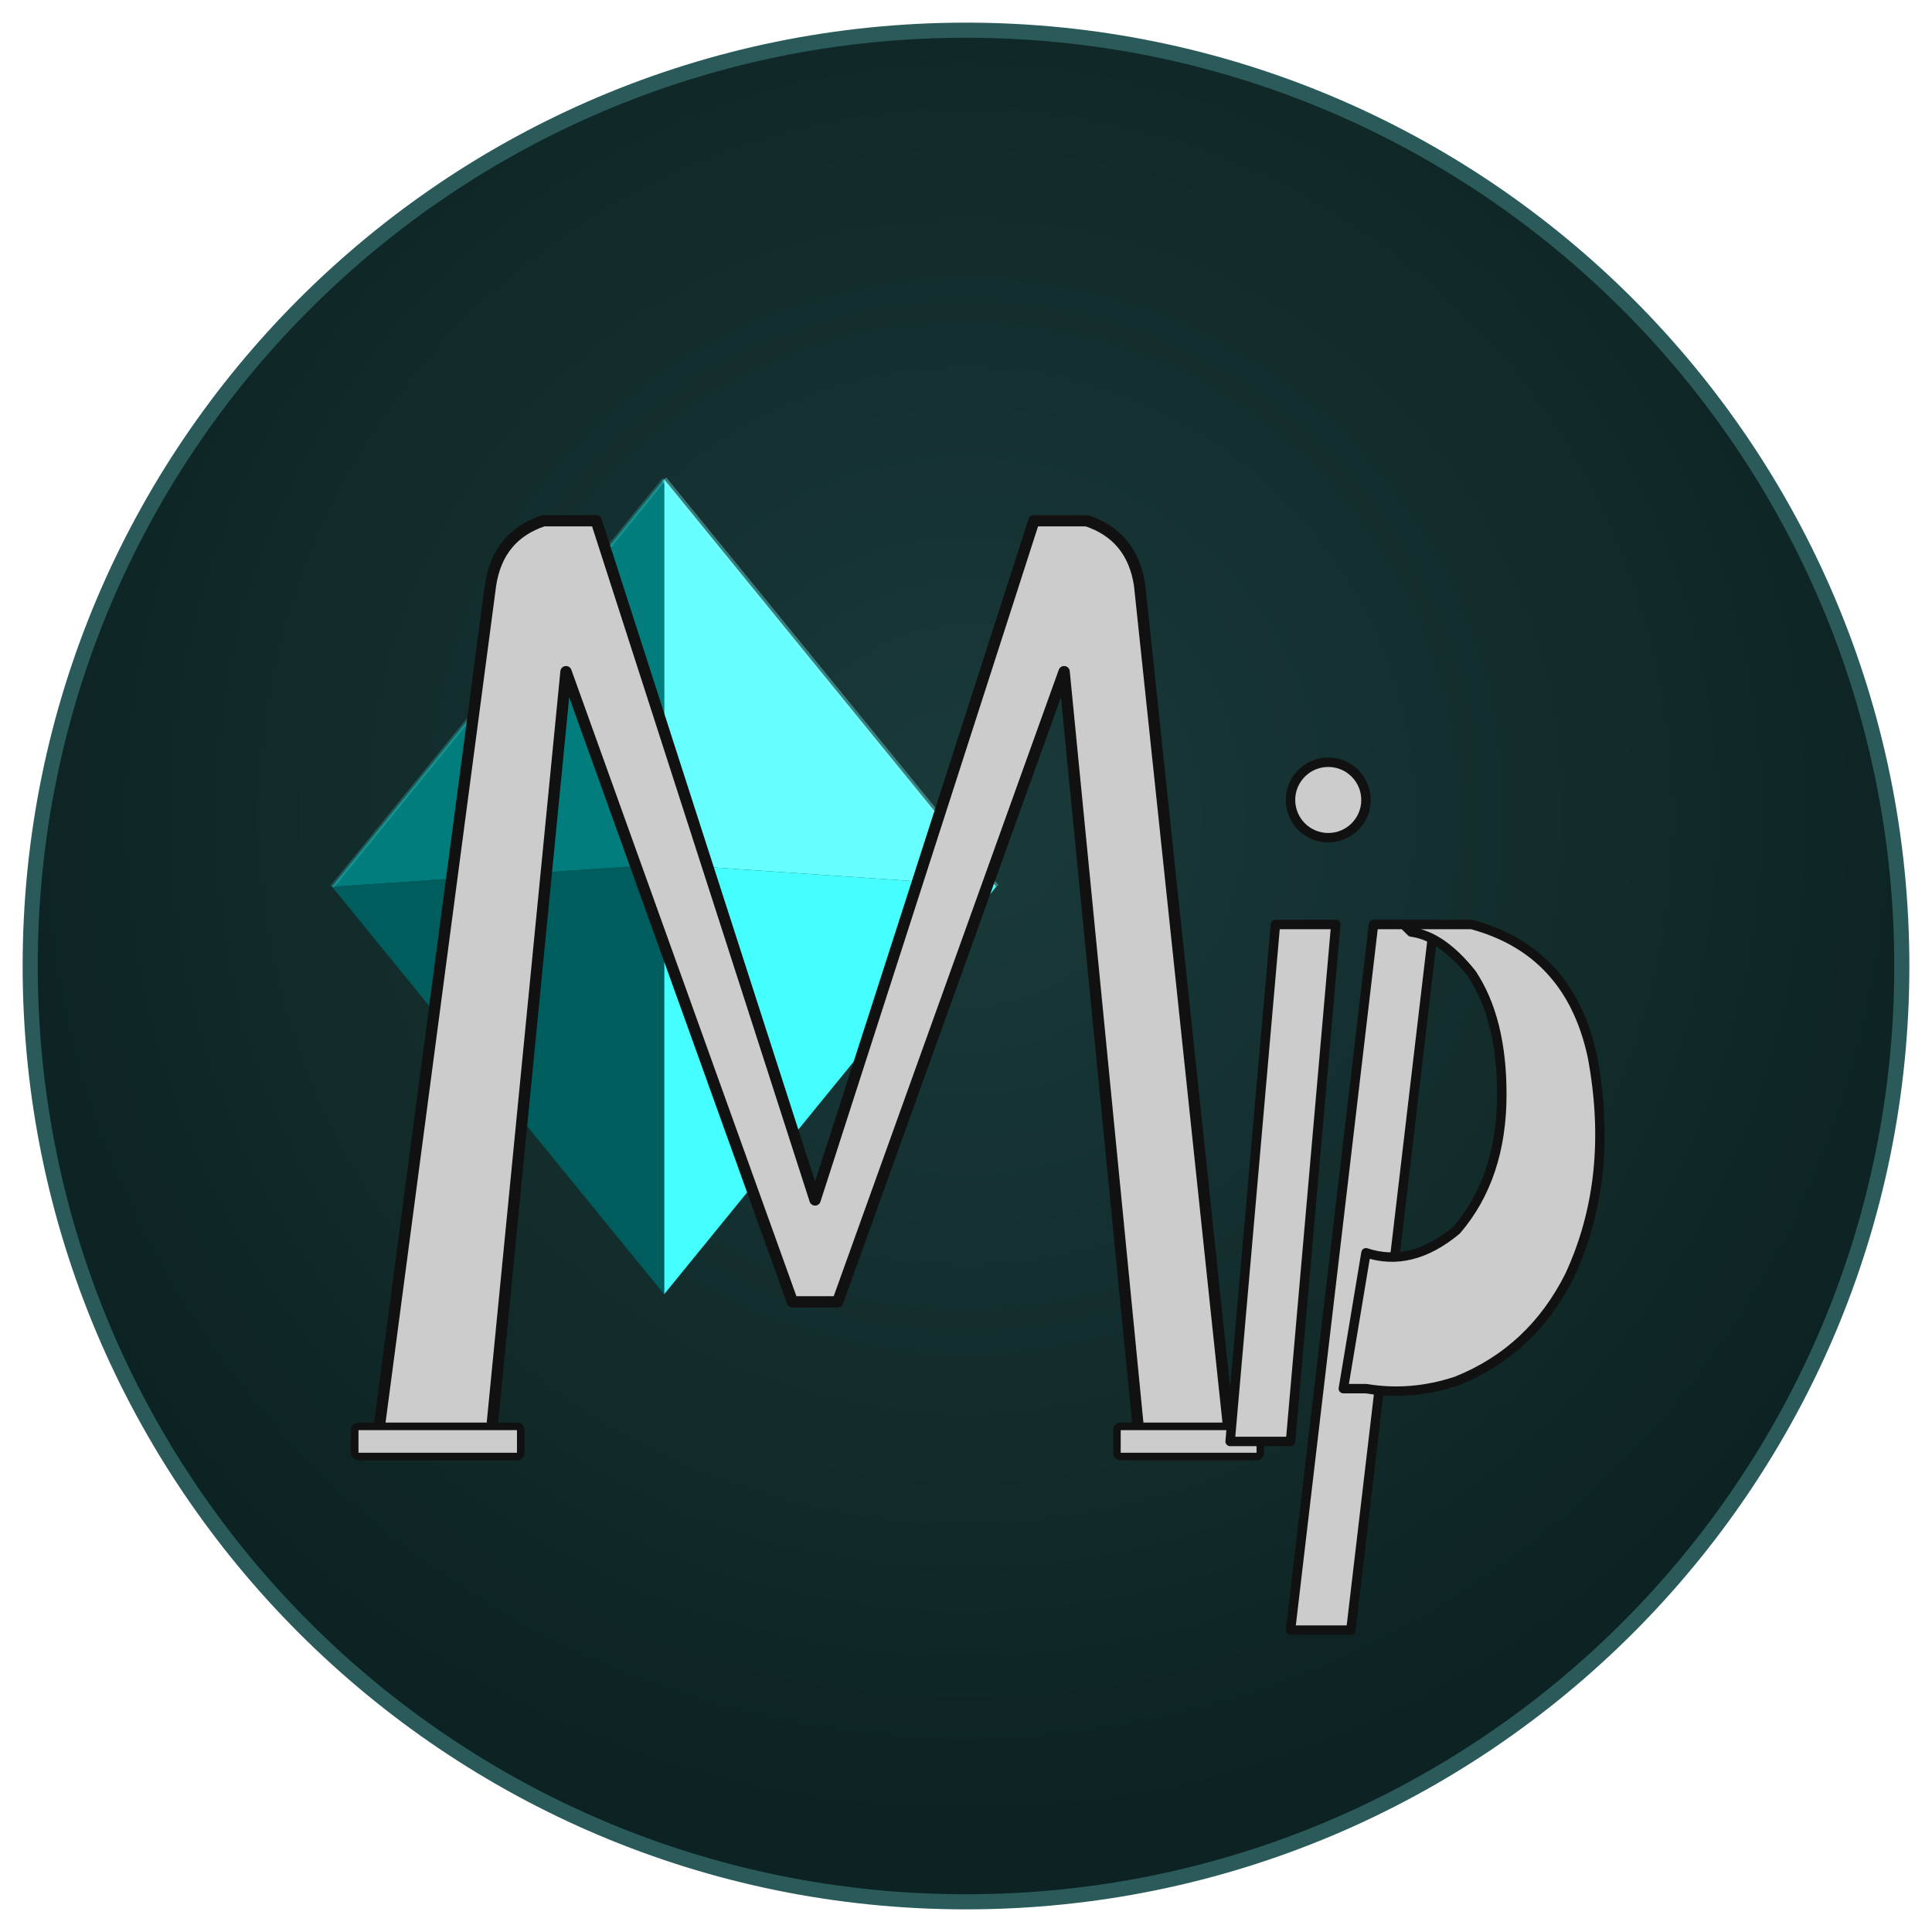
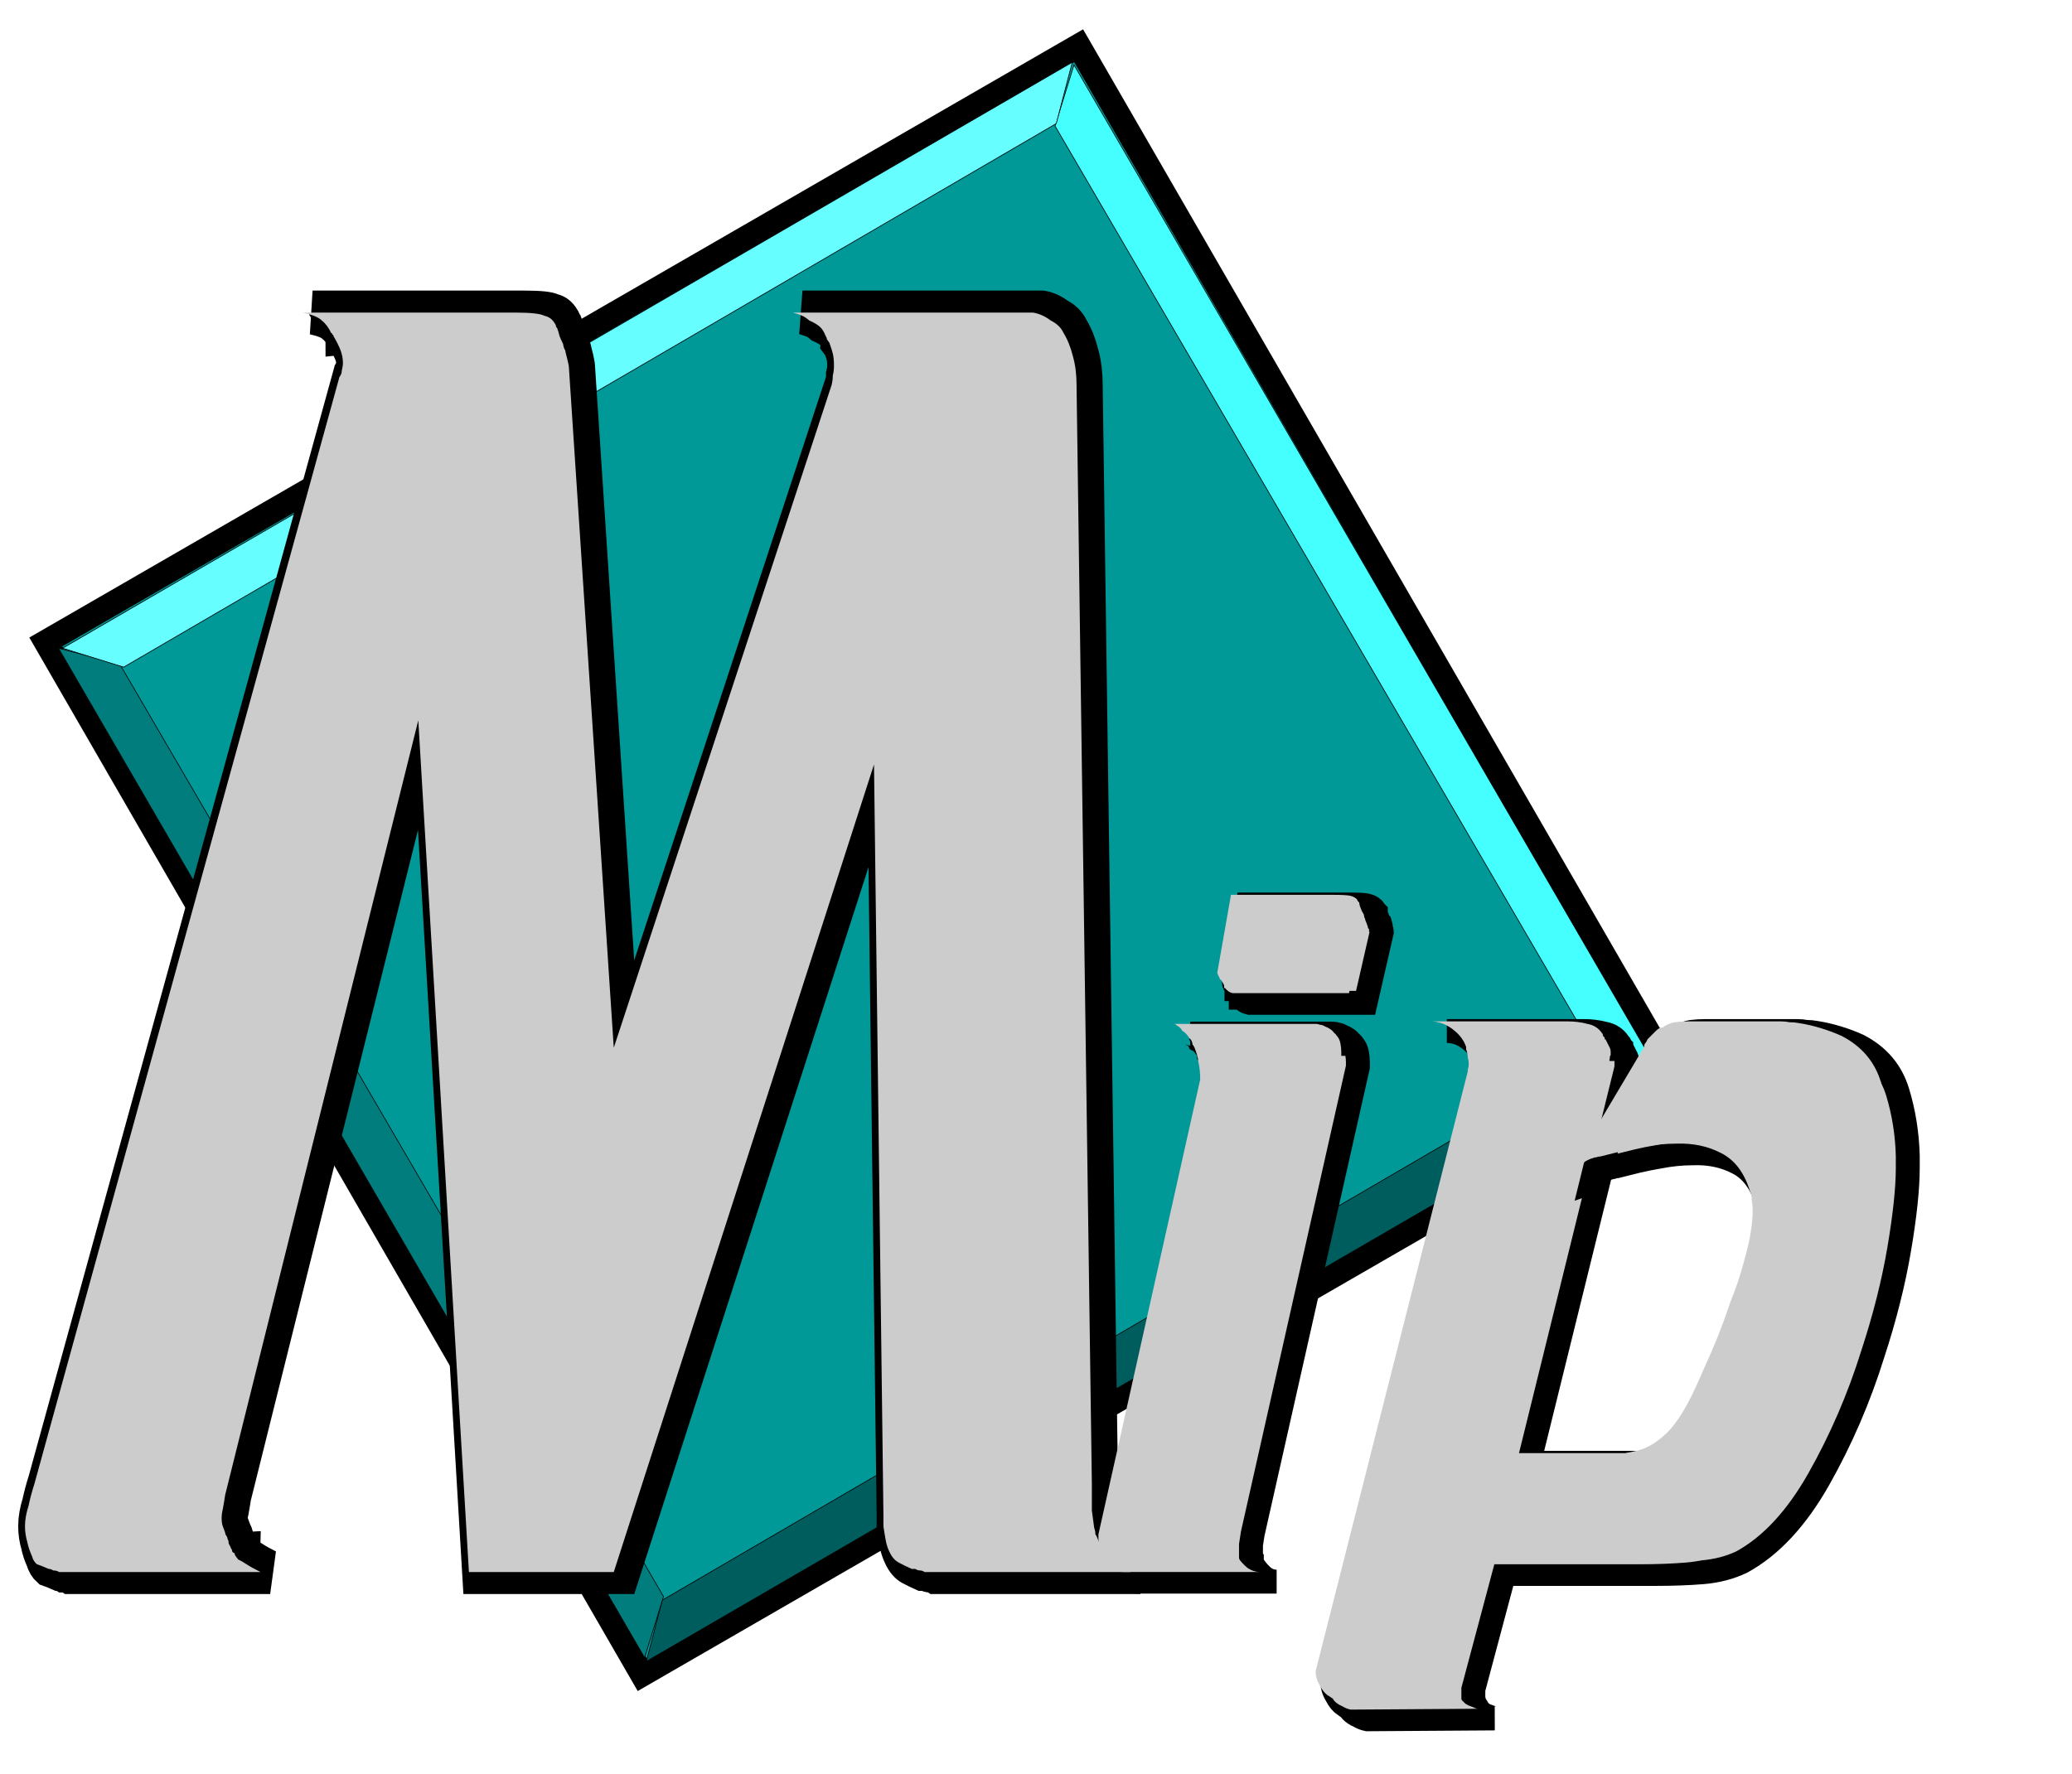
- <svg xmlns="http://www.w3.org/2000/svg" viewBox="0 0 512 512" width="512" height="512">
-   <defs>
-     <radialGradient id="bg" cx="50%" cy="42%" r="55%">
-       <stop offset="0%" stop-color="#1a3a3a" />
-       <stop offset="100%" stop-color="#0d2222" />
-     </radialGradient>
+ <svg xmlns="http://www.w3.org/2000/svg" xmlns:xlink="http://www.w3.org/1999/xlink" width="793.057mm" height="678.893mm" viewBox="0 0 793.057 678.893" version="1.1" id="svg5" xml:space="preserve">
+   <defs id="defs2">
+     <linearGradient id="linearGradient2426">
+       <stop style="stop-color:#cccccc;stop-opacity:1;" offset="0" id="stop2422" />
+       <stop style="stop-color:#cccccc;stop-opacity:0;" offset="1" id="stop2424" />
+     </linearGradient>
+     <linearGradient xlink:href="#linearGradient2426" id="linearGradient2428" x1="166.865" y1="353.833" x2="470.291" y2="353.833" gradientUnits="userSpaceOnUse" />
  </defs>
-   <circle cx="256" cy="256" r="248" fill="url(#bg)" stroke="#2a5a5a" stroke-width="4" />
-   <g transform="translate(176, 235)">
-     <polygon points="0,-108  88,0  0,-6" fill="#66fefe" />
-     <polygon points="88,0  0,108  0,-6" fill="#45fefe" />
-     <polygon points="0,108  -88,0  0,-6" fill="#005d5d" />
-     <polygon points="-88,0  0,-108  0,-6" fill="#017d7d" />
-     <line x1="0" y1="-108" x2="88" y2="0" stroke="#88ffff" stroke-width="1.5" opacity="0.35" />
-     <line x1="-88" y1="0" x2="0" y2="-108" stroke="#55dddd" stroke-width="1" opacity="0.25" />
+   <g id="layer1" transform="translate(253.5572,144.7216)">
+     <rect style="fill:#019898;fill-opacity:1;stroke:#000000;stroke-width:9.232;stroke-linejoin:miter;stroke-dasharray:none;stroke-opacity:1" id="rect407" width="456.494" height="456.494" x="-254.935" y="-30.502" transform="rotate(-30)" ry="0" />
+     <path style="fill:#45fefe;fill-opacity:1;stroke:#000000;stroke-width:0.265px;stroke-linecap:butt;stroke-linejoin:miter;stroke-opacity:1" d="m 157.516,-119.867 -7.253,23.394 208.106,356.943 23.47,6.131 z" id="path1961" />
+     <path style="fill:#005d5d;fill-opacity:1;stroke:#000000;stroke-width:0.265px;stroke-linecap:butt;stroke-linejoin:miter;stroke-opacity:1" d="M 380.292,267.035 356.898,259.782 -0.046,467.888 -6.177,491.359 Z" id="path2012" />
+     <path style="fill:#017d7d;fill-opacity:1;stroke:#000000;stroke-width:0.265px;stroke-linecap:butt;stroke-linejoin:miter;stroke-opacity:1" d="M -6.845,489.907 0.408,466.514 -207.698,109.57 l -23.47,-6.131 z" id="path2239" />
+     <path style="fill:#66fefe;fill-opacity:1;stroke:#000000;stroke-width:0.265px;stroke-linecap:butt;stroke-linejoin:miter;stroke-opacity:1" d="m -229.608,103.438 23.394,7.253 356.943,-208.106 6.131,-23.47 z" id="path2517" />
+     <path d="m -141.315,-13.842 q 0,-0.521 -0.521,-0.521 0,-0.521 -0.521,-0.521 -1.564,-2.606 -4.17,-4.17 -2.085,-1.564 -8.339,-2.606 h 93.816 q 10.424,0 13.03,1.042 3.127,0.521 4.691,2.606 0.521,0.521 0.521,1.042 0,0 0.521,0.521 0.521,1.042 1.042,2.606 0.521,1.042 1.564,2.606 0,0.521 0.521,1.564 0.521,0.521 0.521,1.042 0.521,1.564 1.042,3.127 0.521,1.564 0.521,2.606 L -17.269,221.741 79.153,2.315 q 0.521,-1.564 0.521,-3.127 0.521,-1.564 0.521,-3.127 0,-2.606 -0.521,-4.17 -0.521,-1.564 -1.564,-3.648 -0.521,-0.521 -1.042,-1.042 0,-0.521 -0.521,-1.042 -1.042,-2.085 -2.606,-3.127 -1.564,-1.042 -4.691,-2.085 -1.564,-1.042 -3.127,-1.564 -1.564,-0.521 -4.17,-1.042 H 164.63 q 1.042,0 1.564,0 1.042,0 2.085,0 4.17,0.521 7.818,2.606 4.17,1.564 5.733,4.17 2.606,3.127 4.17,7.818 1.564,4.17 1.564,9.382 l 6.776,363.798 q 0,5.733 0,8.86 0.521,3.127 1.042,5.733 0.521,1.042 0.521,2.085 0.521,0.521 1.042,1.564 2.085,4.17 5.733,7.297 3.648,2.606 8.86,3.648 h -91.21 q -1.042,-0.521 -2.085,-0.521 -1.042,0 -2.085,-0.521 0,0 -0.521,0 -0.521,0 -1.042,0 -3.127,-1.042 -5.733,-2.085 -2.606,-1.042 -4.17,-3.648 -1.042,-1.564 -1.564,-3.648 -0.521,-2.085 -1.042,-4.691 0,-1.042 0,-1.564 0,-1.042 0,-2.085 l -4.17,-248.612 -115.185,267.376 h -64.108 l -22.412,-281.969 -85.477,256.43 q -0.521,2.606 -1.042,4.691 -0.521,1.564 -0.521,3.127 0,1.564 0.521,2.606 0.521,1.042 1.042,2.085 0,0.521 0.521,1.042 0.521,0.521 0.521,1.042 0.521,0.521 0.521,1.564 0.521,0.521 1.042,1.564 0.521,0.521 0.521,1.042 0.521,0.521 1.042,0.521 0,0.521 0.521,1.042 0.521,0.521 1.042,1.042 1.564,0.521 3.648,1.564 2.085,1.042 6.254,2.606 h -89.125 q -1.042,-0.521 -2.606,-0.521 -1.042,-0.521 -2.085,-0.521 -3.127,-1.042 -5.212,-1.564 -1.564,-1.042 -2.085,-2.606 -1.564,-2.606 -2.085,-4.691 -1.042,-2.606 -1.042,-5.212 0,-3.127 1.564,-6.776 1.042,-3.648 2.606,-7.297 l 134.991,-366.404 q 1.042,-1.042 1.042,-2.085 0.521,-1.564 0.521,-2.606 0,-2.085 -1.042,-4.17 -1.042,-2.085 -3.127,-4.691 z" id="text613" style="display:inline;fill:#cccccc;stroke:#000000;stroke-width:14.573" transform="scale(0.8647536,1.156399)" />
+     <path d="m 208.893,257.541 q -0.327,-0.655 -0.982,-1.309 -0.655,-0.982 -1.309,-1.637 -0.655,-0.655 -1.309,-0.982 -0.327,-0.655 -0.655,-0.982 -0.655,-0.655 -1.309,-0.982 -0.655,-0.655 -1.309,-0.655 h 54.662 q 0.655,0 1.309,0.327 0.982,0 1.964,0.655 0.982,0.327 1.964,0.982 0.982,0.655 1.637,1.637 0.327,0 0.327,0.327 0.327,0 0.327,0.327 1.309,1.309 1.637,3.273 0.327,1.637 0.327,3.273 0,0.327 0,0.982 0,0.327 0,0.982 l -40.26,178.717 q -0.327,2.291 -0.655,4.255 0,1.964 0,3.601 0,0.327 0,0.982 0,0.655 0.327,0.982 0,0.655 0,1.309 0.327,0.327 0.327,0.982 0,0.327 0,0.655 0.327,0 0.655,0 1.637,2.291 3.601,3.928 2.291,1.637 4.91,1.637 h -51.062 q -0.655,0 -1.637,0 -0.655,-0.327 -1.637,-0.655 -1.637,-0.327 -3.273,-1.309 -1.309,-0.982 -2.291,-2.291 -0.655,-1.309 -1.309,-3.601 -0.655,-2.619 -0.655,-4.91 0,-0.655 0,-0.982 0,-0.327 0,-0.655 l 38.951,-174.134 q 0,-3.601 -0.655,-6.546 -0.327,-2.946 -1.637,-5.892 -0.327,-0.655 -0.655,-0.982 0,-0.655 -0.327,-1.309 z m 9.82,-26.186 5.237,-29.786 h 39.278 q 4.582,0 6.219,0.327 1.637,0.327 2.619,1.309 0.327,0.327 0.327,0.655 0.327,0.327 0.655,0.655 0,0.655 0.327,1.637 0.327,0.655 0.655,1.637 0.327,0.327 0.327,0.655 0,0 0.327,0.327 0.327,0.982 0.327,1.964 0.327,0.655 0.327,1.309 l -6.219,27.168 h -37.969 q -4.91,0 -6.546,0 -1.637,-0.327 -2.946,-1.964 0,0 -0.327,0 0,-0.327 0,-0.655 0,-0.655 -0.327,-0.982 -0.327,-0.655 -0.982,-1.637 0,0 -0.327,0 0,-0.327 0,-0.327 -0.327,-0.655 -0.655,-1.309 -0.327,-0.655 -0.327,-0.982 z m 92.632,277.24 q 0,0 0.327,0.327 0.327,0.655 0.655,0.982 0.655,0.655 1.309,1.309 0.982,0.655 1.964,0.982 0.982,0.327 1.637,0.655 0.655,0.327 1.309,0.327 l -48.771,0.327 q -1.637,-0.327 -3.273,-1.309 -1.637,-0.655 -2.946,-1.964 -0.327,-0.327 -0.655,-0.982 -0.655,-0.327 -0.982,-0.655 -0.327,0 -0.327,-0.327 -0.327,0 -0.327,0 -1.964,-1.309 -3.273,-3.928 -1.637,-2.619 -1.637,-5.564 l 57.936,-228.469 q 0.327,-0.982 0.327,-1.964 0.327,-0.982 0.327,-1.964 0,-1.309 -0.327,-2.291 0,-0.982 -0.327,-2.291 0,-0.327 -0.327,-0.982 0,-0.655 0,-0.982 -1.309,-3.928 -5.237,-6.874 -3.928,-2.946 -8.51,-2.946 h 49.753 q 0.655,0 1.309,0 0.655,0 1.309,0 4.255,0 7.856,0.982 3.601,0.655 5.564,3.601 0.327,0.327 0.327,0.982 0.327,0.327 0.655,0.655 0,0.327 0,0.655 0.327,0 0.327,0 0.655,1.309 1.309,2.619 0.655,0.982 0.655,2.291 0,0.327 0,0.655 0,0.327 0,0.327 0,0.327 -0.327,0.655 0,0.327 0,0.655 L 331.638,415.31 h 28.804 q 0.982,0 1.964,0 0.982,0 1.964,0 0.982,0 1.964,0 0.982,0 1.964,0 0.655,0 1.637,0 0.982,0 1.964,0 1.637,0 2.946,0 1.637,-0.327 3.273,-0.655 6.219,-0.982 12.438,-6.874 6.546,-6.219 13.42,-22.585 1.637,-3.601 3.928,-8.838 2.291,-5.237 4.582,-11.456 1.309,-3.601 2.619,-7.528 1.637,-3.928 2.946,-7.856 2.291,-7.201 3.928,-14.075 1.637,-7.201 1.637,-13.093 0,-1.964 -0.327,-3.928 0,-1.964 -0.655,-3.273 -3.273,-10.802 -11.129,-14.729 -7.528,-3.928 -17.021,-3.601 -3.273,0 -6.546,0.327 -3.273,0.327 -6.546,0.982 -3.928,0.655 -8.183,1.637 -3.928,0.982 -7.856,1.964 -0.655,0 -1.637,0.327 -0.655,0 -1.309,0.327 -1.309,0.327 -2.946,1.309 -1.309,0.982 -2.619,1.964 -0.982,0.982 -1.964,1.964 -0.982,0.982 -1.964,1.309 l 29.131,-49.098 q 0,-0.655 0.327,-1.309 0.655,-0.655 0.982,-1.637 0.982,-0.982 1.637,-1.637 0.982,-0.982 1.637,-1.637 0.655,-0.655 1.309,-0.982 0.655,-0.327 1.309,-0.327 2.291,-1.637 4.582,-1.964 2.619,-0.327 5.564,-0.327 0.327,0 0.655,0 0.655,0 0.982,0 0.327,0 0.655,0 0.655,0 0.982,0 h 31.75 q 1.637,0 3.273,0.327 1.964,0 3.601,0.327 4.255,0.655 8.51,1.964 4.255,1.309 7.856,2.946 11.456,5.892 15.057,17.675 3.601,11.784 3.928,24.549 0,1.309 0,2.619 0,0.982 0,1.964 0,11.784 -3.273,31.095 -3.273,19.312 -10.147,40.26 -7.856,25.204 -20.621,47.789 -12.765,22.585 -29.459,31.75 -6.874,3.273 -15.057,3.928 -8.183,0.655 -17.675,0.655 h -58.263 l -11.784,44.188 q 0,1.637 0,3.273 0.327,1.964 0.982,2.946 z" id="text354" style="display:inline;fill:#cccccc;stroke:#000000;stroke-width:9.152" />
+     <path d="m -145.598,-13.842 q 0,-0.521 -0.521,-0.521 0,-0.521 -0.521,-0.521 -1.564,-2.606 -4.17,-4.17 -2.085,-1.564 -8.339,-2.606 h 93.816 q 10.424,0 13.03,1.042 3.127,0.521 4.691,2.606 0.521,0.521 0.521,1.042 0,0 0.521,0.521 0.521,1.042 1.042,2.606 0.521,1.042 1.564,2.606 0,0.521 0.521,1.564 0.521,0.521 0.521,1.042 0.521,1.564 1.042,3.127 0.521,1.564 0.521,2.606 L -21.552,221.741 74.87,2.315 q 0.521,-1.564 0.521,-3.127 0.521,-1.564 0.521,-3.127 0,-2.606 -0.521,-4.17 -0.521,-1.564 -1.564,-3.648 -0.521,-0.521 -1.042,-1.042 0,-0.521 -0.521,-1.042 -1.042,-2.085 -2.606,-3.127 -1.564,-1.042 -4.691,-2.085 -1.564,-1.042 -3.127,-1.564 -1.564,-0.521 -4.17,-1.042 H 160.346 q 1.042,0 1.564,0 1.042,0 2.085,0 4.17,0.521 7.818,2.606 4.17,1.564 5.733,4.17 2.606,3.127 4.17,7.818 1.564,4.17 1.564,9.382 l 6.776,363.798 q 0,5.733 0,8.86 0.521,3.127 1.042,5.733 0.521,1.042 0.521,2.085 0.521,0.521 1.042,1.564 2.085,4.17 5.733,7.297 3.648,2.606 8.86,3.648 h -91.21 q -1.042,-0.521 -2.085,-0.521 -1.042,0 -2.085,-0.521 0,0 -0.521,0 -0.521,0 -1.042,0 -3.127,-1.042 -5.733,-2.085 -2.606,-1.042 -4.17,-3.648 -1.042,-1.564 -1.564,-3.648 -0.521,-2.085 -1.042,-4.691 0,-1.042 0,-1.564 0,-1.042 0,-2.085 l -4.17,-248.612 -115.185,267.376 h -64.108 l -22.412,-281.969 -85.477,256.43 q -0.521,2.606 -1.042,4.691 -0.521,1.564 -0.521,3.127 0,1.564 0.521,2.606 0.521,1.042 1.042,2.085 0,0.521 0.521,1.042 0.521,0.521 0.521,1.042 0.521,0.521 0.521,1.564 0.521,0.521 1.042,1.564 0.521,0.521 0.521,1.042 0.521,0.521 1.042,0.521 0,0.521 0.521,1.042 0.521,0.521 1.042,1.042 1.564,0.521 3.648,1.564 2.085,1.042 6.254,2.606 h -89.125 q -1.042,-0.521 -2.606,-0.521 -1.042,-0.521 -2.085,-0.521 -3.127,-1.042 -5.212,-1.564 -1.564,-1.042 -2.085,-2.606 -1.564,-2.606 -2.085,-4.691 -1.042,-2.606 -1.042,-5.212 0,-3.127 1.564,-6.776 1.042,-3.648 2.606,-7.297 L -142.992,-0.291 q 1.042,-1.042 1.042,-2.085 0.521,-1.564 0.521,-2.606 0,-2.085 -1.042,-4.17 -1.042,-2.085 -3.127,-4.691 z" id="text1975" style="display:inline;fill:#cccccc;stroke-width:14.573" transform="scale(0.8647536,1.156399)" />
+     <path d="m 202.543,253.837 q -0.327,-0.655 -0.982,-1.309 -0.655,-0.982 -1.309,-1.637 -0.655,-0.655 -1.309,-0.982 -0.327,-0.655 -0.655,-0.982 -0.655,-0.655 -1.309,-0.982 -0.655,-0.655 -1.309,-0.655 h 54.662 q 0.655,0 1.309,0.327 0.982,0 1.964,0.655 0.982,0.327 1.964,0.982 0.982,0.655 1.637,1.637 0.327,0 0.327,0.327 0.327,0 0.327,0.327 1.309,1.309 1.637,3.273 0.327,1.637 0.327,3.273 0,0.327 0,0.982 0,0.327 0,0.982 L 219.564,438.773 q -0.327,2.291 -0.655,4.255 0,1.964 0,3.601 0,0.327 0,0.982 0,0.655 0.327,0.982 0,0.655 0,1.309 0.327,0.327 0.327,0.982 0,0.327 0,0.655 0.327,0 0.655,0 1.637,2.291 3.601,3.928 2.291,1.637 4.91,1.637 h -51.062 q -0.655,0 -1.637,0 -0.655,-0.327 -1.637,-0.655 -1.637,-0.327 -3.273,-1.309 -1.309,-0.982 -2.291,-2.291 -0.655,-1.309 -1.309,-3.601 -0.655,-2.619 -0.655,-4.91 0,-0.655 0,-0.982 0,-0.327 0,-0.655 l 38.951,-174.134 q 0,-3.601 -0.655,-6.546 -0.327,-2.946 -1.637,-5.892 -0.327,-0.655 -0.655,-0.982 0,-0.655 -0.327,-1.309 z m 9.82,-26.186 5.237,-29.786 h 39.278 q 4.582,0 6.219,0.327 1.637,0.327 2.619,1.309 0.327,0.327 0.327,0.655 0.327,0.327 0.655,0.655 0,0.655 0.327,1.637 0.327,0.655 0.655,1.637 0.327,0.327 0.327,0.655 0,0 0.327,0.327 0.327,0.982 0.327,1.964 0.327,0.655 0.327,1.309 l -6.219,27.168 h -37.969 q -4.91,0 -6.546,0 -1.637,-0.327 -2.946,-1.964 0,0 -0.327,0 0,-0.327 0,-0.655 0,-0.655 -0.327,-0.982 -0.327,-0.655 -0.982,-1.637 0,0 -0.327,0 0,-0.327 0,-0.327 -0.327,-0.655 -0.655,-1.309 -0.327,-0.655 -0.327,-0.982 z m 92.632,277.24 q 0,0 0.327,0.327 0.327,0.655 0.655,0.982 0.655,0.655 1.309,1.309 0.982,0.655 1.964,0.982 0.982,0.327 1.637,0.655 0.655,0.327 1.309,0.327 l -48.771,0.327 q -1.637,-0.327 -3.273,-1.309 -1.637,-0.655 -2.946,-1.964 -0.327,-0.327 -0.655,-0.982 -0.655,-0.327 -0.982,-0.655 -0.327,0 -0.327,-0.327 -0.327,0 -0.327,0 -1.964,-1.309 -3.273,-3.928 -1.637,-2.619 -1.637,-5.564 l 57.936,-228.469 q 0.327,-0.982 0.327,-1.964 0.327,-0.982 0.327,-1.964 0,-1.309 -0.327,-2.291 0,-0.982 -0.327,-2.291 0,-0.327 -0.327,-0.982 0,-0.655 0,-0.982 -1.309,-3.928 -5.237,-6.874 -3.928,-2.946 -8.51,-2.946 h 49.753 q 0.655,0 1.309,0 0.655,0 1.309,0 4.255,0 7.856,0.982 3.601,0.655 5.564,3.601 0.327,0.327 0.327,0.982 0.327,0.327 0.655,0.655 0,0.327 0,0.655 0.327,0 0.327,0 0.655,1.309 1.309,2.619 0.655,0.982 0.655,2.291 0,0.327 0,0.655 0,0.327 0,0.327 0,0.327 -0.327,0.655 0,0.327 0,0.655 l -37.314,151.222 h 28.804 q 0.982,0 1.964,0 0.982,0 1.964,0 0.982,0 1.964,0 0.982,0 1.964,0 0.655,0 1.637,0 0.982,0 1.964,0 1.637,0 2.946,0 1.637,-0.327 3.273,-0.655 6.219,-0.982 12.438,-6.874 6.546,-6.219 13.42,-22.585 1.637,-3.601 3.928,-8.838 2.291,-5.237 4.582,-11.456 1.309,-3.601 2.619,-7.528 1.637,-3.928 2.946,-7.856 2.291,-7.201 3.928,-14.075 1.637,-7.201 1.637,-13.093 0,-1.964 -0.327,-3.928 0,-1.964 -0.655,-3.273 -3.273,-10.802 -11.129,-14.729 -7.528,-3.928 -17.021,-3.601 -3.273,0 -6.546,0.327 -3.273,0.327 -6.546,0.982 -3.928,0.655 -8.183,1.637 -3.928,0.982 -7.856,1.964 -0.655,0 -1.637,0.327 -0.655,0 -1.309,0.327 -1.309,0.327 -2.946,1.309 -1.309,0.982 -2.619,1.964 -0.982,0.982 -1.964,1.964 -0.982,0.982 -1.964,1.309 l 29.131,-49.098 q 0,-0.655 0.327,-1.309 0.655,-0.655 0.982,-1.637 0.982,-0.982 1.637,-1.637 0.982,-0.982 1.637,-1.637 0.655,-0.655 1.309,-0.982 0.655,-0.327 1.309,-0.327 2.291,-1.637 4.582,-1.964 2.619,-0.327 5.564,-0.327 0.327,0 0.655,0 0.655,0 0.982,0 0.327,0 0.655,0 0.655,0 0.982,0 h 31.75 q 1.637,0 3.273,0.327 1.964,0 3.601,0.327 4.255,0.655 8.51,1.964 4.255,1.309 7.856,2.946 11.456,5.892 15.057,17.675 3.601,11.784 3.928,24.549 0,1.309 0,2.619 0,0.982 0,1.964 0,11.784 -3.273,31.095 -3.273,19.312 -10.147,40.26 -7.856,25.204 -20.621,47.789 -12.765,22.585 -29.459,31.75 -6.874,3.273 -15.057,3.928 -8.183,0.655 -17.675,0.655 H 315.796 l -11.784,44.188 q 0,1.637 0,3.273 0.327,1.964 0.982,2.946 z" id="text1979" style="display:inline;fill:#cccccc;stroke-width:9.152" />
  </g>
-   <path d="     M 100,382  L 130,155     Q 132,142 144,138  L 158,138     L 216,318  L 274,138  L 288,138     Q 300,142 302,155     L 326,382  L 302,382  L 282,178     L 222,345  L 210,345     L 150,178  L 130,382  Z   " fill="#cccccc" stroke="#111" stroke-width="3" stroke-linejoin="round" />
-   <rect x="94" y="378" width="44" height="8" rx="1" fill="#cccccc" stroke="#111" stroke-width="2" />
-   <rect x="296" y="378" width="38" height="8" rx="1" fill="#cccccc" stroke="#111" stroke-width="2" />
-   <path d="     M 338,245  L 326,382  L 342,382  L 354,245  Z   " fill="#cccccc" stroke="#111" stroke-width="2.5" stroke-linejoin="round" />
-   <circle cx="352" cy="212" r="10" fill="#cccccc" stroke="#111" stroke-width="2.5" />
-   <path d="     M 364,245  L 342,432  L 358,432  L 380,245  Z   " fill="#cccccc" stroke="#111" stroke-width="2.5" stroke-linejoin="round" />
-   <path d="     M 372,245     L 390,245     Q 416,252 422,280     Q 428,312 416,338     Q 406,358 386,366     Q 374,370 362,368     L 356,368     L 362,332     Q 374,336 386,326     Q 398,312 398,290     Q 398,270 390,258     Q 382,248 374,247     Z   " fill="#cccccc" stroke="#111" stroke-width="2.5" stroke-linejoin="round" />
</svg>
